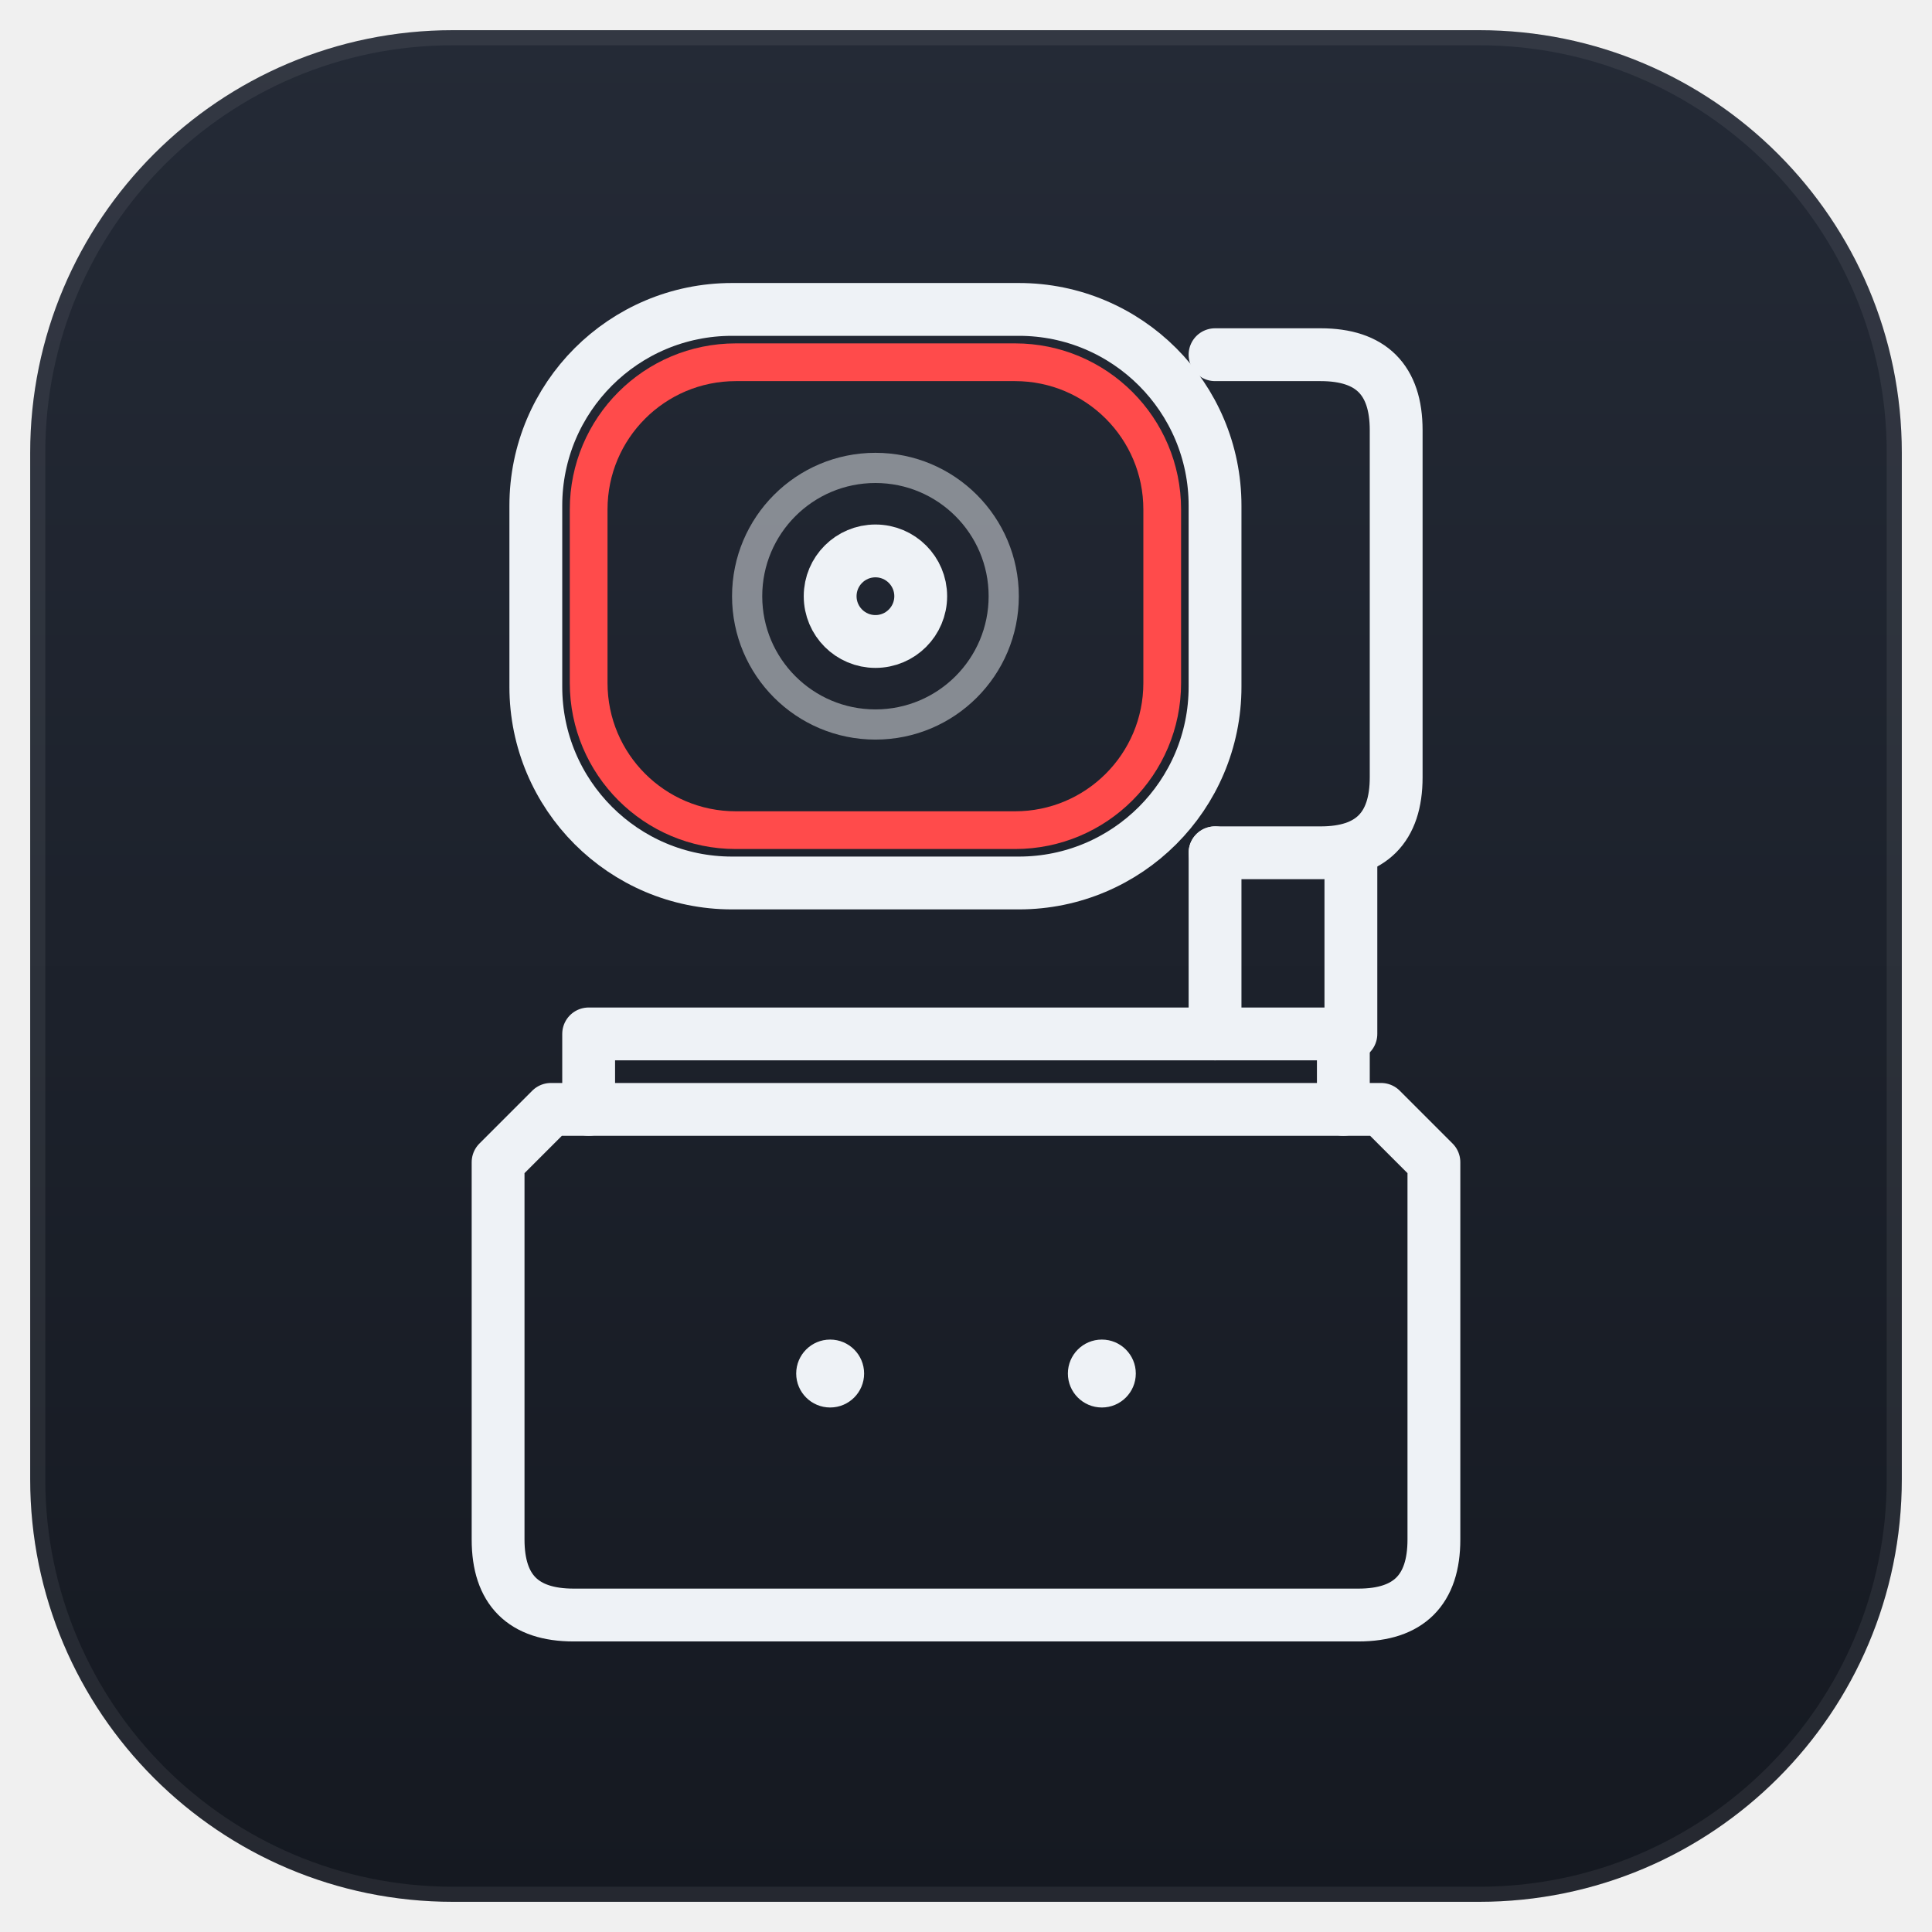
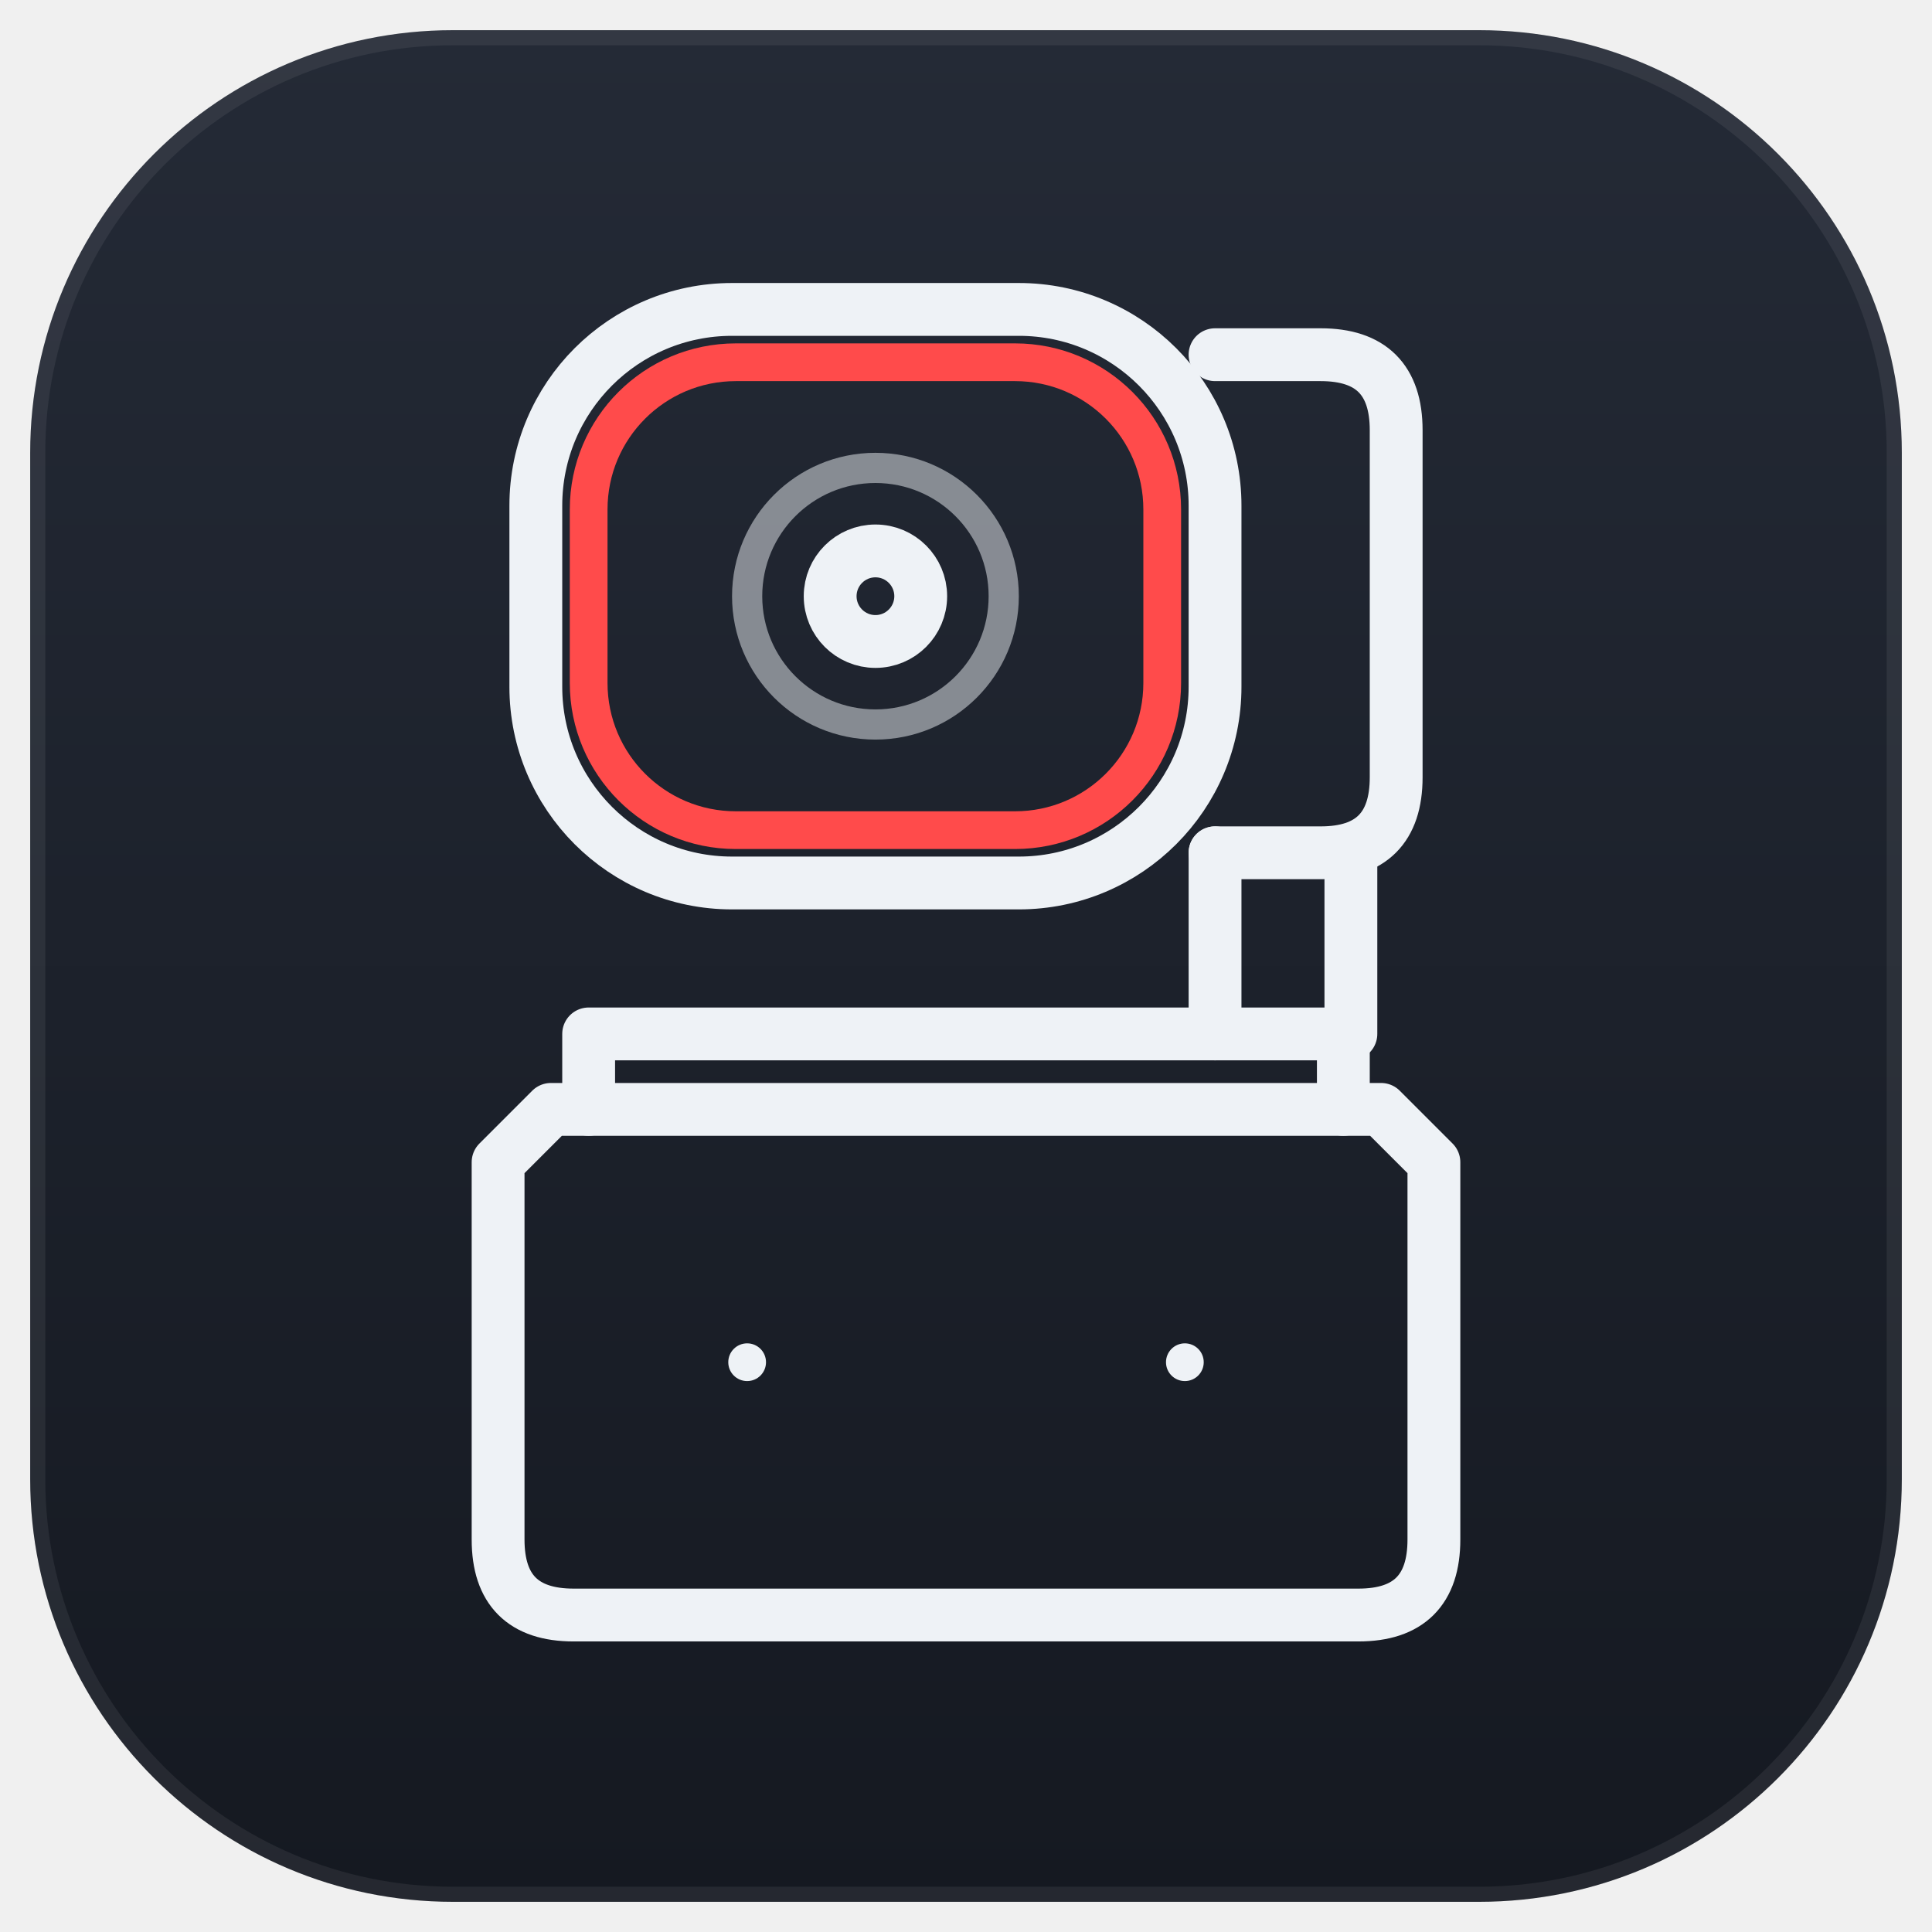
<svg xmlns="http://www.w3.org/2000/svg" width="256" height="256" viewBox="0 0 256 256">
  <defs>
    <linearGradient id="bg" x1="0" y1="0" x2="0" y2="1">
      <stop offset="0" stop-color="#242a36" />
      <stop offset="1" stop-color="#151921" />
    </linearGradient>
  </defs>
  <rect x="4" y="4" width="248" height="248" rx="56" fill="url(#bg)" />
  <rect x="5" y="5" width="246" height="246" rx="55" fill="none" stroke="#ffffff" stroke-opacity="0.07" stroke-width="2" />
  <g fill="none" stroke="#eef2f6" stroke-width="7" stroke-linecap="round" stroke-linejoin="round">
    <path d="M73 147 H183 L190 154 V204 Q190 214 180 214 H76 Q66 214 66 204 V154 Z" />
    <path d="M78 147 V137 H178 V147" />
    <path d="M161 137 V113 M179 113 V137" />
    <path d="M161 47 H175 Q185 47 185 57 V103 Q185 113 175 113 H161" />
    <rect x="71" y="41" width="90" height="76" rx="26" />
    <circle cx="116" cy="79" r="6" />
  </g>
-   <circle cx="110" cy="182" r="4.5" fill="#eef2f6" />
-   <circle cx="146" cy="182" r="4.5" fill="#eef2f6" />
+   <circle cx="99" cy="180.5" r="2.5" fill="#eef2f6" />
+   <circle cx="157" cy="180.5" r="2.5" fill="#eef2f6" />
  <rect x="78" y="48" width="76" height="62" rx="19.5" fill="none" stroke="#ff4b4b" stroke-width="5" />
  <circle cx="116" cy="79" r="17" fill="none" stroke="#eef2f6" stroke-opacity="0.5" stroke-width="4" />
</svg>
